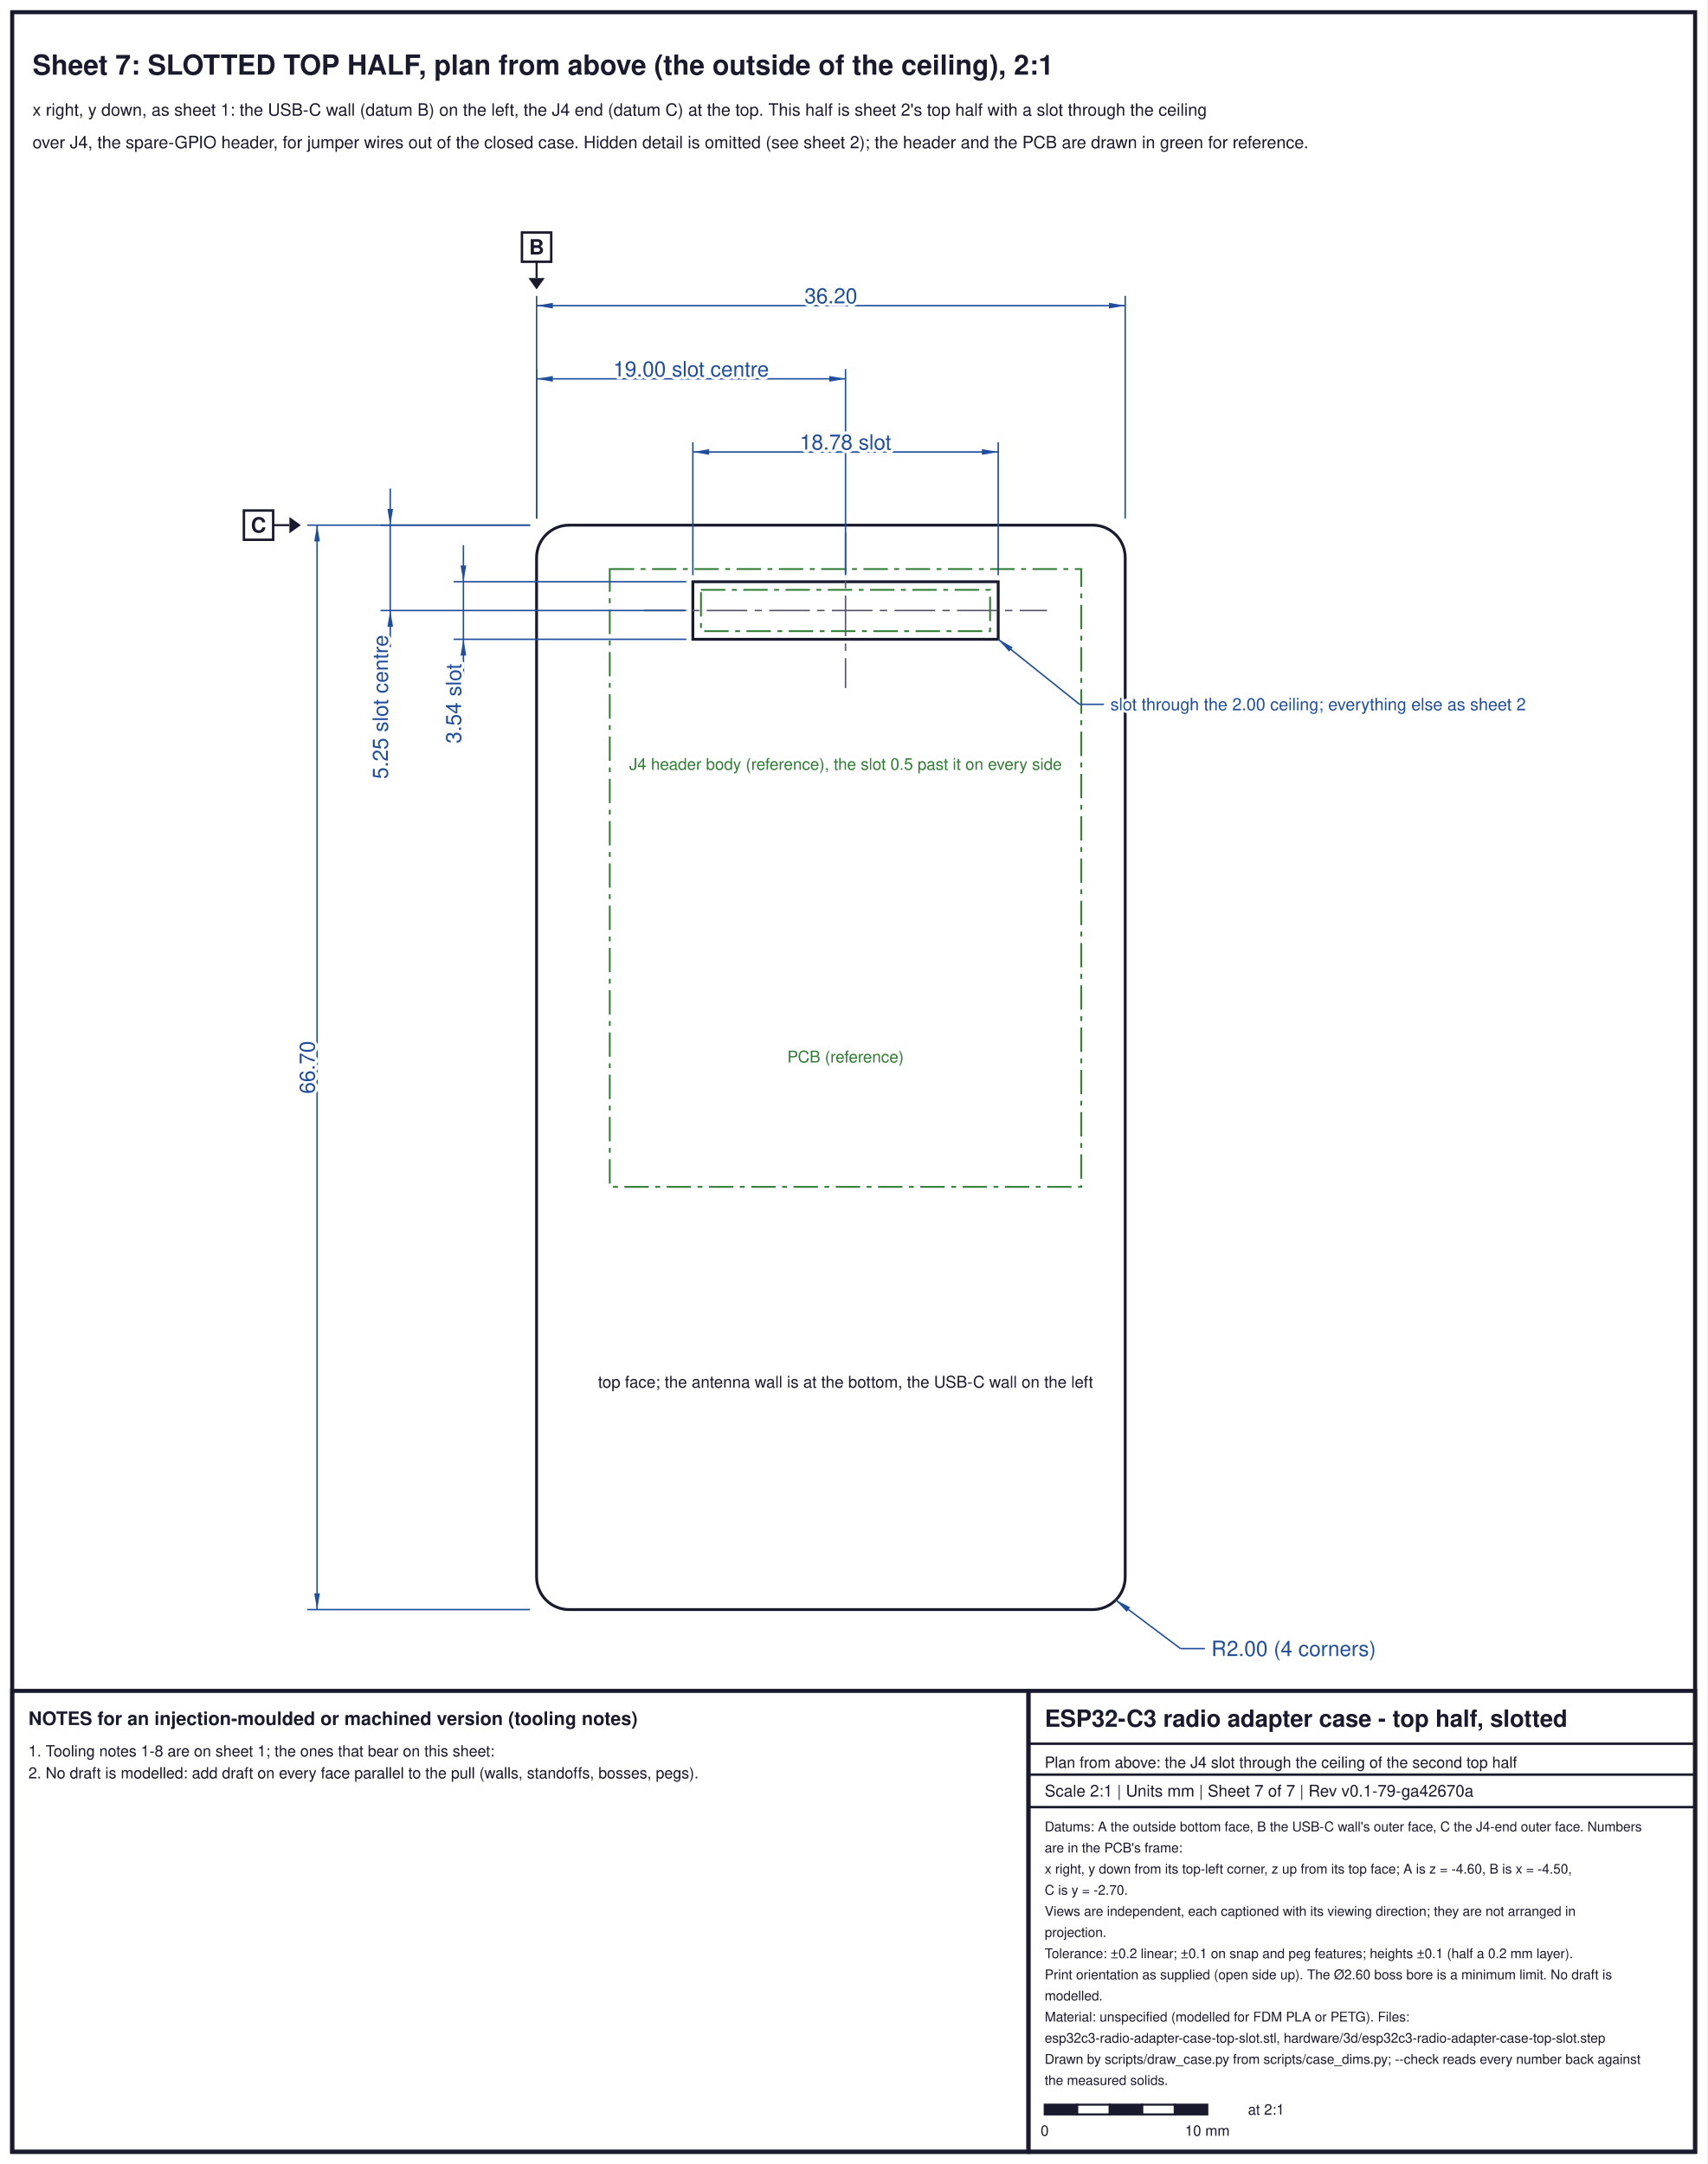
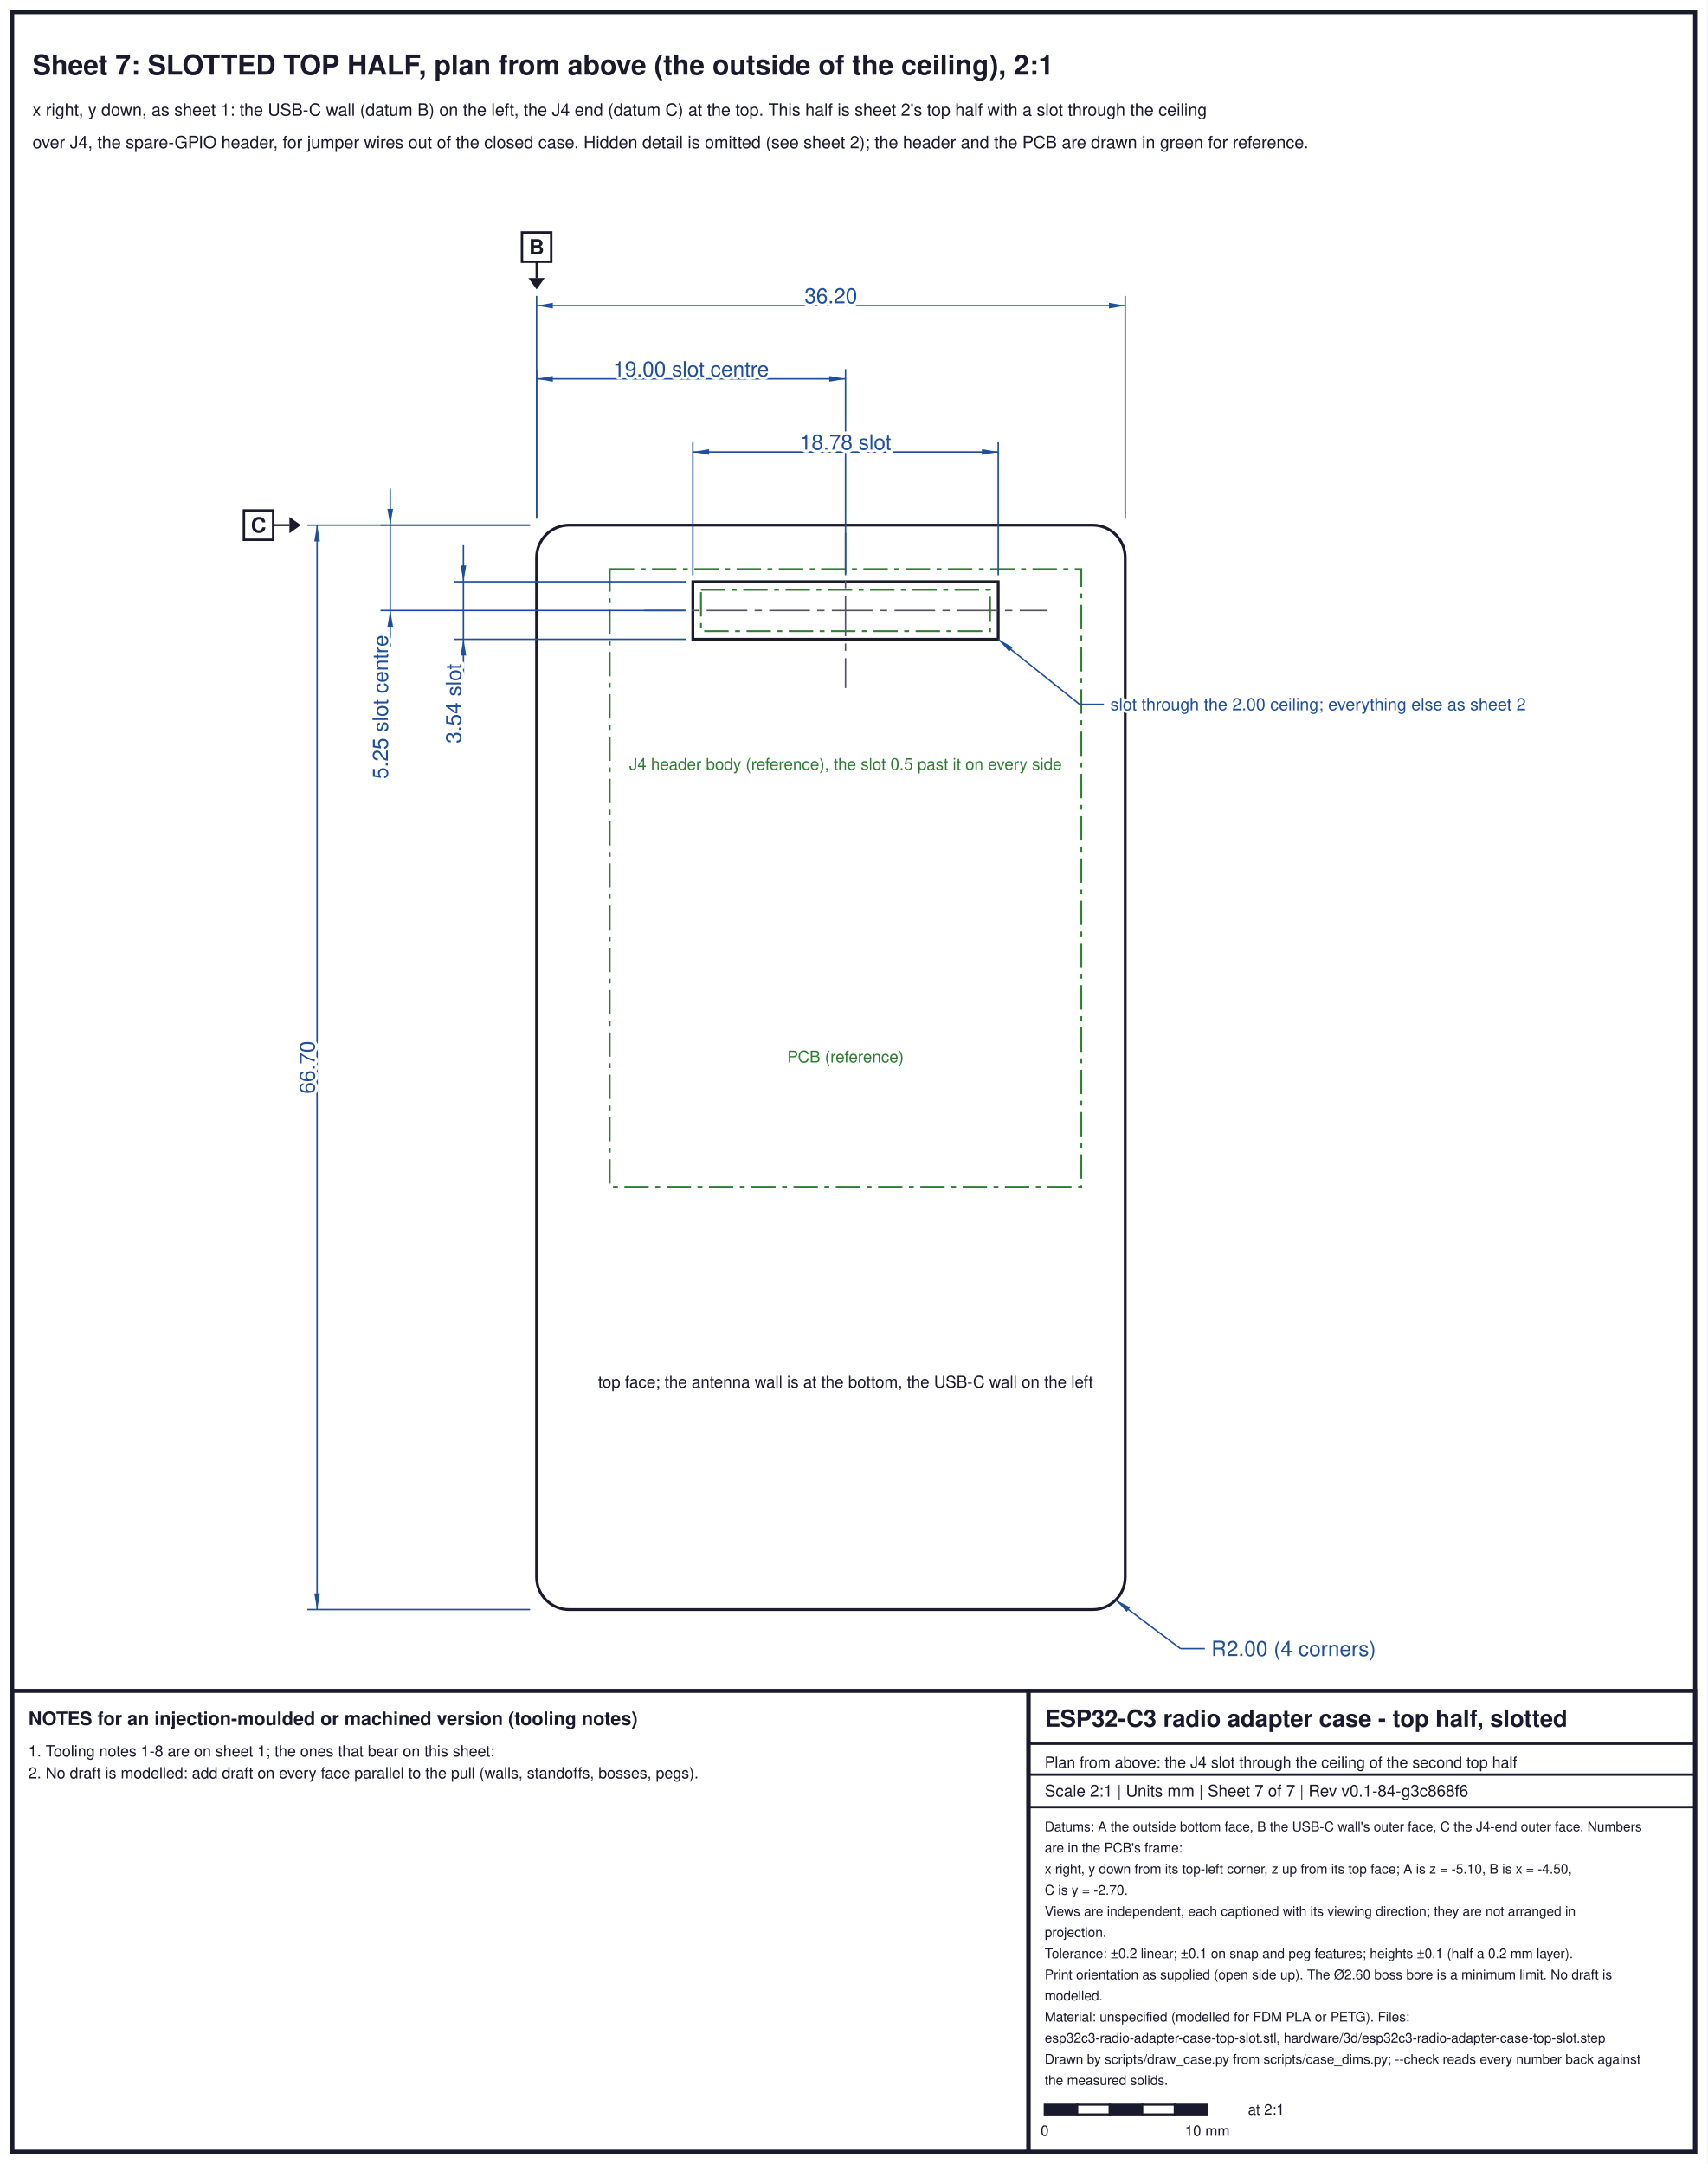
<svg xmlns="http://www.w3.org/2000/svg" width="210mm" height="266.2mm" viewBox="0 0 210 266.2">
  <rect width="210" height="266.2" fill="#ffffff" />
  <text x="4.00" y="8.00" font-size="3.40" font-family="Helvetica, Arial, sans-serif" font-weight="bold" fill="#1a1a2e" text-anchor="start" dy="0.35em">Sheet 7: SLOTTED TOP HALF, plan from above (the outside of the ceiling), 2:1</text>
  <text x="4.00" y="13.50" font-size="2.10" font-family="Helvetica, Arial, sans-serif" font-weight="normal" fill="#1a1a2e" text-anchor="start" dy="0.35em">x right, y down, as sheet 1: the USB-C wall (datum B) on the left, the J4 end (datum C) at the top. This half is sheet 2's top half with a slot through the ceiling</text>
  <text x="4.00" y="17.50" font-size="2.10" font-family="Helvetica, Arial, sans-serif" font-weight="normal" fill="#1a1a2e" text-anchor="start" dy="0.35em">over J4, the spare-GPIO header, for jumper wires out of the closed case. Hidden detail is omitted (see sheet 2); the header and the PCB are drawn in green for reference.</text>
  <rect x="66.00" y="64.60" width="72.40" height="133.40" rx="4.00" fill="none" stroke="#1a1a2e" stroke-width="0.35" />
  <rect x="85.22" y="71.56" width="37.56" height="7.08" rx="0.00" fill="none" stroke="#1a1a2e" stroke-width="0.35" />
  <line x1="79.22" y1="75.10" x2="128.78" y2="75.10" stroke="#555566" stroke-width="0.18" stroke-linecap="butt" stroke-dasharray="5 0.9 0.9 0.9" />
  <line x1="104.00" y1="65.56" x2="104.00" y2="84.64" stroke="#555566" stroke-width="0.18" stroke-linecap="butt" stroke-dasharray="5 0.9 0.9 0.9" />
  <rect x="75.00" y="70.00" width="58.00" height="76.00" rx="0.00" fill="none" stroke="#2e7d32" stroke-width="0.22" stroke-dasharray="3 0.8 0.6 0.8" />
  <rect x="86.22" y="72.56" width="35.56" height="5.08" rx="0.00" fill="none" stroke="#2e7d32" stroke-width="0.22" stroke-dasharray="3 0.8 0.6 0.8" />
  <text x="104.00" y="94.00" font-size="2.00" font-family="Helvetica, Arial, sans-serif" font-weight="normal" fill="#2e7d32" text-anchor="middle" dy="0.35em" stroke="#ffffff" stroke-width="0.56" paint-order="stroke" stroke-linejoin="round">J4 header body (reference), the slot <tspan data-const="SLOT_OVER">0.5</tspan> past it on every side</text>
  <text x="104.00" y="130.00" font-size="2.00" font-family="Helvetica, Arial, sans-serif" font-weight="normal" fill="#2e7d32" text-anchor="middle" dy="0.35em" stroke="#ffffff" stroke-width="0.56" paint-order="stroke" stroke-linejoin="round">PCB (reference)</text>
  <text x="104.00" y="170.00" font-size="2.00" font-family="Helvetica, Arial, sans-serif" font-weight="normal" fill="#1a1a2e" text-anchor="middle" dy="0.35em" stroke="#ffffff" stroke-width="0.56" paint-order="stroke" stroke-linejoin="round">top face; the antenna wall is at the bottom, the USB-C wall on the left</text>
  <line x1="66.00" y1="63.80" x2="66.00" y2="36.40" stroke="#1f4e9c" stroke-width="0.18" stroke-linecap="butt" />
  <line x1="138.40" y1="63.80" x2="138.40" y2="36.40" stroke="#1f4e9c" stroke-width="0.18" stroke-linecap="butt" />
  <line x1="66.00" y1="37.60" x2="138.40" y2="37.60" stroke="#1f4e9c" stroke-width="0.18" stroke-linecap="butt" />
  <polygon points="66.00,37.60 68.00,37.25 68.00,37.95" fill="#1f4e9c" />
  <polygon points="138.40,37.60 136.40,37.95 136.40,37.25" fill="#1f4e9c" />
  <text x="102.20" y="36.40" font-size="2.60" font-family="Helvetica, Arial, sans-serif" font-weight="normal" fill="#1f4e9c" text-anchor="middle" dy="0.35em" stroke="#ffffff" stroke-width="0.73" paint-order="stroke" stroke-linejoin="round">
    <tspan data-dim="out_x_top">36.20</tspan>
  </text>
  <line x1="66.00" y1="63.80" x2="66.00" y2="45.40" stroke="#1f4e9c" stroke-width="0.18" stroke-linecap="butt" />
  <line x1="104.00" y1="70.76" x2="104.00" y2="45.40" stroke="#1f4e9c" stroke-width="0.18" stroke-linecap="butt" />
  <line x1="66.00" y1="46.60" x2="104.00" y2="46.60" stroke="#1f4e9c" stroke-width="0.18" stroke-linecap="butt" />
  <polygon points="66.00,46.60 68.00,46.25 68.00,46.95" fill="#1f4e9c" />
  <polygon points="104.00,46.60 102.00,46.95 102.00,46.25" fill="#1f4e9c" />
  <text x="85.00" y="45.40" font-size="2.60" font-family="Helvetica, Arial, sans-serif" font-weight="normal" fill="#1f4e9c" text-anchor="middle" dy="0.35em" stroke="#ffffff" stroke-width="0.73" paint-order="stroke" stroke-linejoin="round">
    <tspan data-dim="slot_from_usb_face">19.00</tspan> slot centre</text>
  <line x1="85.22" y1="70.76" x2="85.22" y2="54.40" stroke="#1f4e9c" stroke-width="0.18" stroke-linecap="butt" />
  <line x1="122.78" y1="70.76" x2="122.78" y2="54.40" stroke="#1f4e9c" stroke-width="0.18" stroke-linecap="butt" />
  <line x1="85.22" y1="55.60" x2="122.78" y2="55.60" stroke="#1f4e9c" stroke-width="0.18" stroke-linecap="butt" />
  <polygon points="85.22,55.60 87.22,55.25 87.22,55.95" fill="#1f4e9c" />
  <polygon points="122.78,55.60 120.78,55.95 120.78,55.25" fill="#1f4e9c" />
  <text x="104.00" y="54.40" font-size="2.60" font-family="Helvetica, Arial, sans-serif" font-weight="normal" fill="#1f4e9c" text-anchor="middle" dy="0.35em" stroke="#ffffff" stroke-width="0.73" paint-order="stroke" stroke-linejoin="round">
    <tspan data-dim="slot_len">18.78</tspan> slot</text>
  <polygon points="66.00,35.60 67.00,34.20 65.00,34.20" fill="#1a1a2e" />
  <line x1="66.00" y1="34.20" x2="66.00" y2="32.20" stroke="#1a1a2e" stroke-width="0.25" stroke-linecap="butt" />
  <rect x="64.20" y="28.60" width="3.60" height="3.60" rx="0.00" fill="#ffffff" stroke="#1a1a2e" stroke-width="0.30" />
  <text x="66.00" y="30.40" font-size="2.60" font-family="Helvetica, Arial, sans-serif" font-weight="bold" fill="#1a1a2e" text-anchor="middle" dy="0.35em">B</text>
  <line x1="65.20" y1="64.60" x2="37.80" y2="64.60" stroke="#1f4e9c" stroke-width="0.18" stroke-linecap="butt" />
  <line x1="65.20" y1="198.00" x2="37.80" y2="198.00" stroke="#1f4e9c" stroke-width="0.18" stroke-linecap="butt" />
  <line x1="39.00" y1="64.60" x2="39.00" y2="198.00" stroke="#1f4e9c" stroke-width="0.18" stroke-linecap="butt" />
  <polygon points="39.00,64.60 39.35,66.60 38.65,66.60" fill="#1f4e9c" />
  <polygon points="39.00,198.00 38.65,196.00 39.35,196.00" fill="#1f4e9c" />
  <text x="37.80" y="131.30" font-size="2.60" font-family="Helvetica, Arial, sans-serif" font-weight="normal" fill="#1f4e9c" text-anchor="middle" dy="0.35em" transform="rotate(-90 37.80 131.30)" stroke="#ffffff" stroke-width="0.73" paint-order="stroke" stroke-linejoin="round">
    <tspan data-dim="out_y_top">66.70</tspan>
  </text>
  <line x1="65.20" y1="64.60" x2="46.80" y2="64.60" stroke="#1f4e9c" stroke-width="0.18" stroke-linecap="butt" />
  <line x1="84.42" y1="75.10" x2="46.80" y2="75.10" stroke="#1f4e9c" stroke-width="0.18" stroke-linecap="butt" />
  <line x1="48.00" y1="64.60" x2="48.00" y2="75.10" stroke="#1f4e9c" stroke-width="0.18" stroke-linecap="butt" />
  <polygon points="48.00,64.60 47.65,62.60 48.35,62.60" fill="#1f4e9c" />
  <polygon points="48.00,75.10 48.35,77.10 47.65,77.10" fill="#1f4e9c" />
  <line x1="48.00" y1="60.10" x2="48.00" y2="64.60" stroke="#1f4e9c" stroke-width="0.18" stroke-linecap="butt" />
  <line x1="48.00" y1="75.10" x2="48.00" y2="79.60" stroke="#1f4e9c" stroke-width="0.18" stroke-linecap="butt" />
  <text x="46.80" y="78.10" font-size="2.60" font-family="Helvetica, Arial, sans-serif" font-weight="normal" fill="#1f4e9c" text-anchor="end" dy="0.35em" transform="rotate(-90 46.80 78.10)" stroke="#ffffff" stroke-width="0.73" paint-order="stroke" stroke-linejoin="round">
    <tspan data-dim="slot_from_back_face">5.25</tspan> slot centre</text>
  <line x1="84.42" y1="71.56" x2="55.80" y2="71.56" stroke="#1f4e9c" stroke-width="0.18" stroke-linecap="butt" />
  <line x1="84.42" y1="78.64" x2="55.80" y2="78.64" stroke="#1f4e9c" stroke-width="0.18" stroke-linecap="butt" />
  <line x1="57.00" y1="71.56" x2="57.00" y2="78.64" stroke="#1f4e9c" stroke-width="0.18" stroke-linecap="butt" />
  <polygon points="57.00,71.56 56.65,69.56 57.35,69.56" fill="#1f4e9c" />
  <polygon points="57.00,78.64 57.35,80.64 56.65,80.64" fill="#1f4e9c" />
  <line x1="57.00" y1="67.06" x2="57.00" y2="71.56" stroke="#1f4e9c" stroke-width="0.18" stroke-linecap="butt" />
  <line x1="57.00" y1="78.64" x2="57.00" y2="83.14" stroke="#1f4e9c" stroke-width="0.18" stroke-linecap="butt" />
  <text x="55.80" y="81.64" font-size="2.60" font-family="Helvetica, Arial, sans-serif" font-weight="normal" fill="#1f4e9c" text-anchor="end" dy="0.35em" transform="rotate(-90 55.80 81.64)" stroke="#ffffff" stroke-width="0.73" paint-order="stroke" stroke-linejoin="round">
    <tspan data-dim="slot_w">3.54</tspan> slot</text>
  <polygon points="37.00,64.60 35.60,63.60 35.60,65.60" fill="#1a1a2e" />
  <line x1="35.60" y1="64.60" x2="33.60" y2="64.60" stroke="#1a1a2e" stroke-width="0.25" stroke-linecap="butt" />
  <rect x="30.00" y="62.80" width="3.60" height="3.60" rx="0.00" fill="#ffffff" stroke="#1a1a2e" stroke-width="0.30" />
  <text x="31.80" y="64.60" font-size="2.60" font-family="Helvetica, Arial, sans-serif" font-weight="bold" fill="#1a1a2e" text-anchor="middle" dy="0.35em">C</text>
  <line x1="137.20" y1="196.80" x2="145.20" y2="202.80" stroke="#1f4e9c" stroke-width="0.18" stroke-linecap="butt" />
  <polygon points="137.20,196.80 139.01,197.72 138.59,198.28" fill="#1f4e9c" />
  <line x1="145.20" y1="202.80" x2="148.20" y2="202.80" stroke="#1f4e9c" stroke-width="0.18" stroke-linecap="butt" />
  <text x="149.00" y="202.80" font-size="2.60" font-family="Helvetica, Arial, sans-serif" font-weight="normal" fill="#1f4e9c" text-anchor="start" dy="0.35em" stroke="#ffffff" stroke-width="0.73" paint-order="stroke" stroke-linejoin="round">R<tspan data-dim="corner_r_top">2.00</tspan> (4 corners)</text>
  <line x1="122.78" y1="78.64" x2="132.78" y2="86.64" stroke="#1f4e9c" stroke-width="0.18" stroke-linecap="butt" />
  <polygon points="122.78,78.64 124.56,79.62 124.12,80.16" fill="#1f4e9c" />
  <line x1="132.78" y1="86.64" x2="135.78" y2="86.64" stroke="#1f4e9c" stroke-width="0.18" stroke-linecap="butt" />
  <text x="136.58" y="86.64" font-size="2.10" font-family="Helvetica, Arial, sans-serif" font-weight="normal" fill="#1f4e9c" text-anchor="start" dy="0.35em" stroke="#ffffff" stroke-width="0.59" paint-order="stroke" stroke-linejoin="round">slot through the <tspan data-dim="ceiling">2.00</tspan> ceiling; everything else as sheet 2</text>
  <rect x="1.50" y="1.50" width="207.00" height="263.20" rx="0.00" fill="none" stroke="#1a1a2e" stroke-width="0.50" />
  <rect x="126.50" y="208.00" width="82.00" height="56.70" rx="0.00" fill="none" stroke="#1a1a2e" stroke-width="0.50" />
  <line x1="126.50" y1="214.50" x2="208.50" y2="214.50" stroke="#1a1a2e" stroke-width="0.30" stroke-linecap="butt" />
  <line x1="126.50" y1="218.30" x2="208.50" y2="218.30" stroke="#1a1a2e" stroke-width="0.30" stroke-linecap="butt" />
  <line x1="126.50" y1="222.30" x2="208.50" y2="222.30" stroke="#1a1a2e" stroke-width="0.30" stroke-linecap="butt" />
  <text x="128.50" y="211.40" font-size="2.90" font-family="Helvetica, Arial, sans-serif" font-weight="bold" fill="#1a1a2e" text-anchor="start" dy="0.35em">ESP32-C3 radio adapter case - top half, slotted</text>
  <text x="128.50" y="216.80" font-size="1.90" font-family="Helvetica, Arial, sans-serif" font-weight="normal" fill="#1a1a2e" text-anchor="start" dy="0.35em">Plan from above: the J4 slot through the ceiling of the second top half</text>
-   <text class="free" x="128.50" y="220.30" font-size="2.00" font-family="Helvetica, Arial, sans-serif" font-weight="normal" fill="#1a1a2e" text-anchor="start" dy="0.35em">Scale 2:1  |  Units mm  |  Sheet 7 of 7  |  Rev v0.1-79-ga42670a</text>
+   <text class="free" x="128.50" y="220.30" font-size="2.00" font-family="Helvetica, Arial, sans-serif" font-weight="normal" fill="#1a1a2e" text-anchor="start" dy="0.35em">Scale 2:1  |  Units mm  |  Sheet 7 of 7  |  Rev v0.1-84-g3c868f6</text>
  <text x="128.50" y="224.70" font-size="1.65" font-family="Helvetica, Arial, sans-serif" font-weight="normal" fill="#1a1a2e" text-anchor="start" dy="0.35em">Datums: A the outside bottom face, B the USB-C wall's outer face, C the J4-end outer face. Numbers</text>
  <text x="128.50" y="227.30" font-size="1.65" font-family="Helvetica, Arial, sans-serif" font-weight="normal" fill="#1a1a2e" text-anchor="start" dy="0.35em">   are in the PCB's frame:</text>
-   <text x="128.50" y="229.90" font-size="1.65" font-family="Helvetica, Arial, sans-serif" font-weight="normal" fill="#1a1a2e" text-anchor="start" dy="0.35em">x right, y down from its top-left corner, z up from its top face; A is z = <tspan data-dim="out_z0">-4.60</tspan>, B is x = <tspan data-dim="out_x0">-4.50</tspan>,</text>
+   <text x="128.50" y="229.90" font-size="1.65" font-family="Helvetica, Arial, sans-serif" font-weight="normal" fill="#1a1a2e" text-anchor="start" dy="0.35em">x right, y down from its top-left corner, z up from its top face; A is z = <tspan data-dim="out_z0">-5.10</tspan>, B is x = <tspan data-dim="out_x0">-4.50</tspan>,</text>
  <text x="128.50" y="232.50" font-size="1.65" font-family="Helvetica, Arial, sans-serif" font-weight="normal" fill="#1a1a2e" text-anchor="start" dy="0.35em">   C is y = <tspan data-dim="out_y0">-2.70</tspan>.</text>
  <text x="128.50" y="235.10" font-size="1.65" font-family="Helvetica, Arial, sans-serif" font-weight="normal" fill="#1a1a2e" text-anchor="start" dy="0.35em">Views are independent, each captioned with its viewing direction; they are not arranged in</text>
  <text x="128.50" y="237.70" font-size="1.65" font-family="Helvetica, Arial, sans-serif" font-weight="normal" fill="#1a1a2e" text-anchor="start" dy="0.35em">   projection.</text>
  <text x="128.50" y="240.30" font-size="1.65" font-family="Helvetica, Arial, sans-serif" font-weight="normal" fill="#1a1a2e" text-anchor="start" dy="0.35em">Tolerance: ±<tspan data-const="TOL_LINEAR">0.2</tspan> linear; ±<tspan data-const="TOL_SNAP">0.1</tspan> on snap and peg features; heights ±<tspan data-const="TOL_Z">0.1</tspan> (half a <tspan data-const="LAYER_H">0.2</tspan> mm layer).</text>
  <text x="128.50" y="242.90" font-size="1.65" font-family="Helvetica, Arial, sans-serif" font-weight="normal" fill="#1a1a2e" text-anchor="start" dy="0.35em">Print orientation as supplied (open side up). The Ø<tspan data-dim="bore_d_1">2.60</tspan> boss bore is a minimum limit. No draft is</text>
  <text x="128.50" y="245.50" font-size="1.65" font-family="Helvetica, Arial, sans-serif" font-weight="normal" fill="#1a1a2e" text-anchor="start" dy="0.35em">   modelled.</text>
  <text x="128.50" y="248.10" font-size="1.65" font-family="Helvetica, Arial, sans-serif" font-weight="normal" fill="#1a1a2e" text-anchor="start" dy="0.35em">Material: unspecified (modelled for FDM PLA or PETG). Files:</text>
  <text x="128.50" y="250.70" font-size="1.65" font-family="Helvetica, Arial, sans-serif" font-weight="normal" fill="#1a1a2e" text-anchor="start" dy="0.35em">   esp32c3-radio-adapter-case-top-slot.stl, hardware/3d/esp32c3-radio-adapter-case-top-slot.step</text>
  <text x="128.50" y="253.30" font-size="1.65" font-family="Helvetica, Arial, sans-serif" font-weight="normal" fill="#1a1a2e" text-anchor="start" dy="0.35em">Drawn by scripts/draw_case.py from scripts/case_dims.py; --check reads every number back against</text>
  <text x="128.50" y="255.90" font-size="1.65" font-family="Helvetica, Arial, sans-serif" font-weight="normal" fill="#1a1a2e" text-anchor="start" dy="0.35em">   the measured solids.</text>
  <rect x="128.50" y="258.90" width="4.00" height="1.20" rx="0.00" fill="#1a1a2e" stroke="#1a1a2e" stroke-width="0.25" />
  <rect x="132.50" y="258.90" width="4.00" height="1.20" rx="0.00" fill="#ffffff" stroke="#1a1a2e" stroke-width="0.25" />
  <rect x="136.50" y="258.90" width="4.00" height="1.20" rx="0.00" fill="#1a1a2e" stroke="#1a1a2e" stroke-width="0.25" />
  <rect x="140.50" y="258.90" width="4.00" height="1.20" rx="0.00" fill="#ffffff" stroke="#1a1a2e" stroke-width="0.25" />
  <rect x="144.50" y="258.90" width="4.00" height="1.20" rx="0.00" fill="#1a1a2e" stroke="#1a1a2e" stroke-width="0.25" />
  <text x="128.50" y="262.10" font-size="1.80" font-family="Helvetica, Arial, sans-serif" font-weight="normal" fill="#1a1a2e" text-anchor="middle" dy="0.35em">0</text>
  <text x="148.50" y="262.10" font-size="1.80" font-family="Helvetica, Arial, sans-serif" font-weight="normal" fill="#1a1a2e" text-anchor="middle" dy="0.35em">10 mm</text>
  <text x="153.50" y="259.50" font-size="1.80" font-family="Helvetica, Arial, sans-serif" font-weight="normal" fill="#1a1a2e" text-anchor="start" dy="0.35em">at 2:1</text>
  <rect x="1.50" y="208.00" width="125.00" height="56.70" rx="0.00" fill="none" stroke="#1a1a2e" stroke-width="0.50" />
  <text x="3.50" y="211.40" font-size="2.30" font-family="Helvetica, Arial, sans-serif" font-weight="bold" fill="#1a1a2e" text-anchor="start" dy="0.35em">NOTES for an injection-moulded or machined version (tooling notes)</text>
  <text class="free" x="3.50" y="215.40" font-size="1.90" font-family="Helvetica, Arial, sans-serif" font-weight="normal" fill="#1a1a2e" text-anchor="start" dy="0.35em">1. Tooling notes 1-8 are on sheet 1; the ones that bear on this sheet:</text>
  <text class="free" x="3.50" y="218.10" font-size="1.90" font-family="Helvetica, Arial, sans-serif" font-weight="normal" fill="#1a1a2e" text-anchor="start" dy="0.35em">2. No draft is modelled: add draft on every face parallel to the pull (walls, standoffs, bosses, pegs).</text>
</svg>
